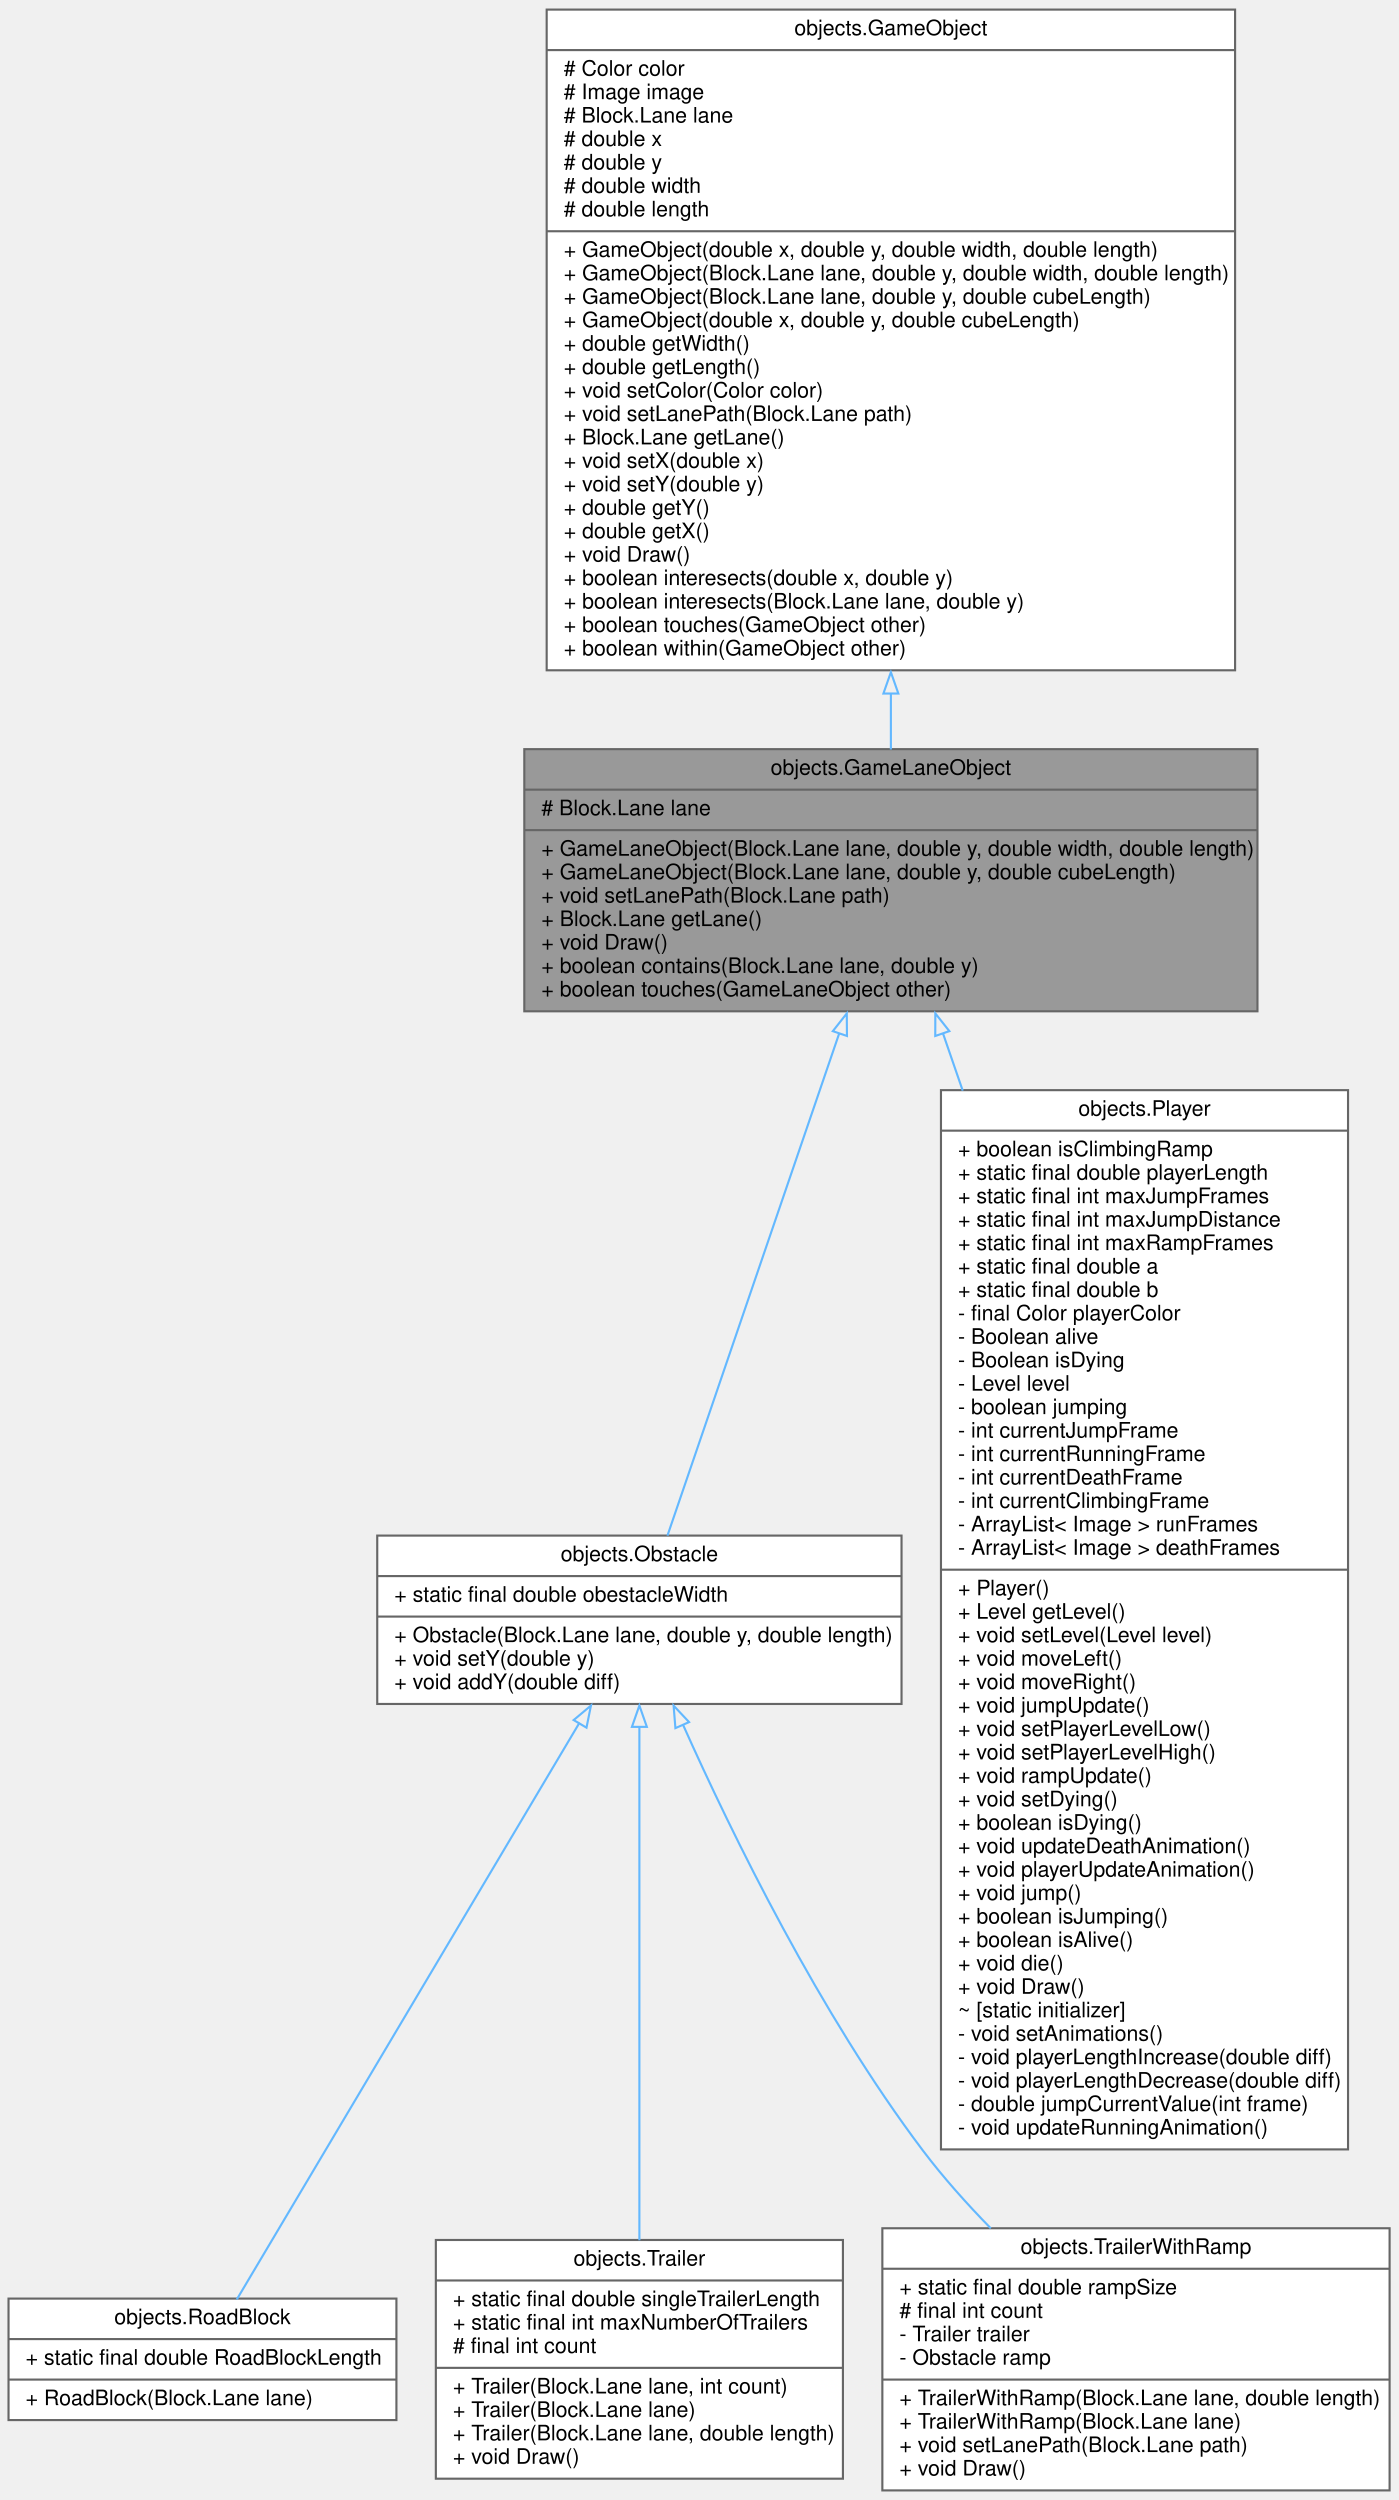
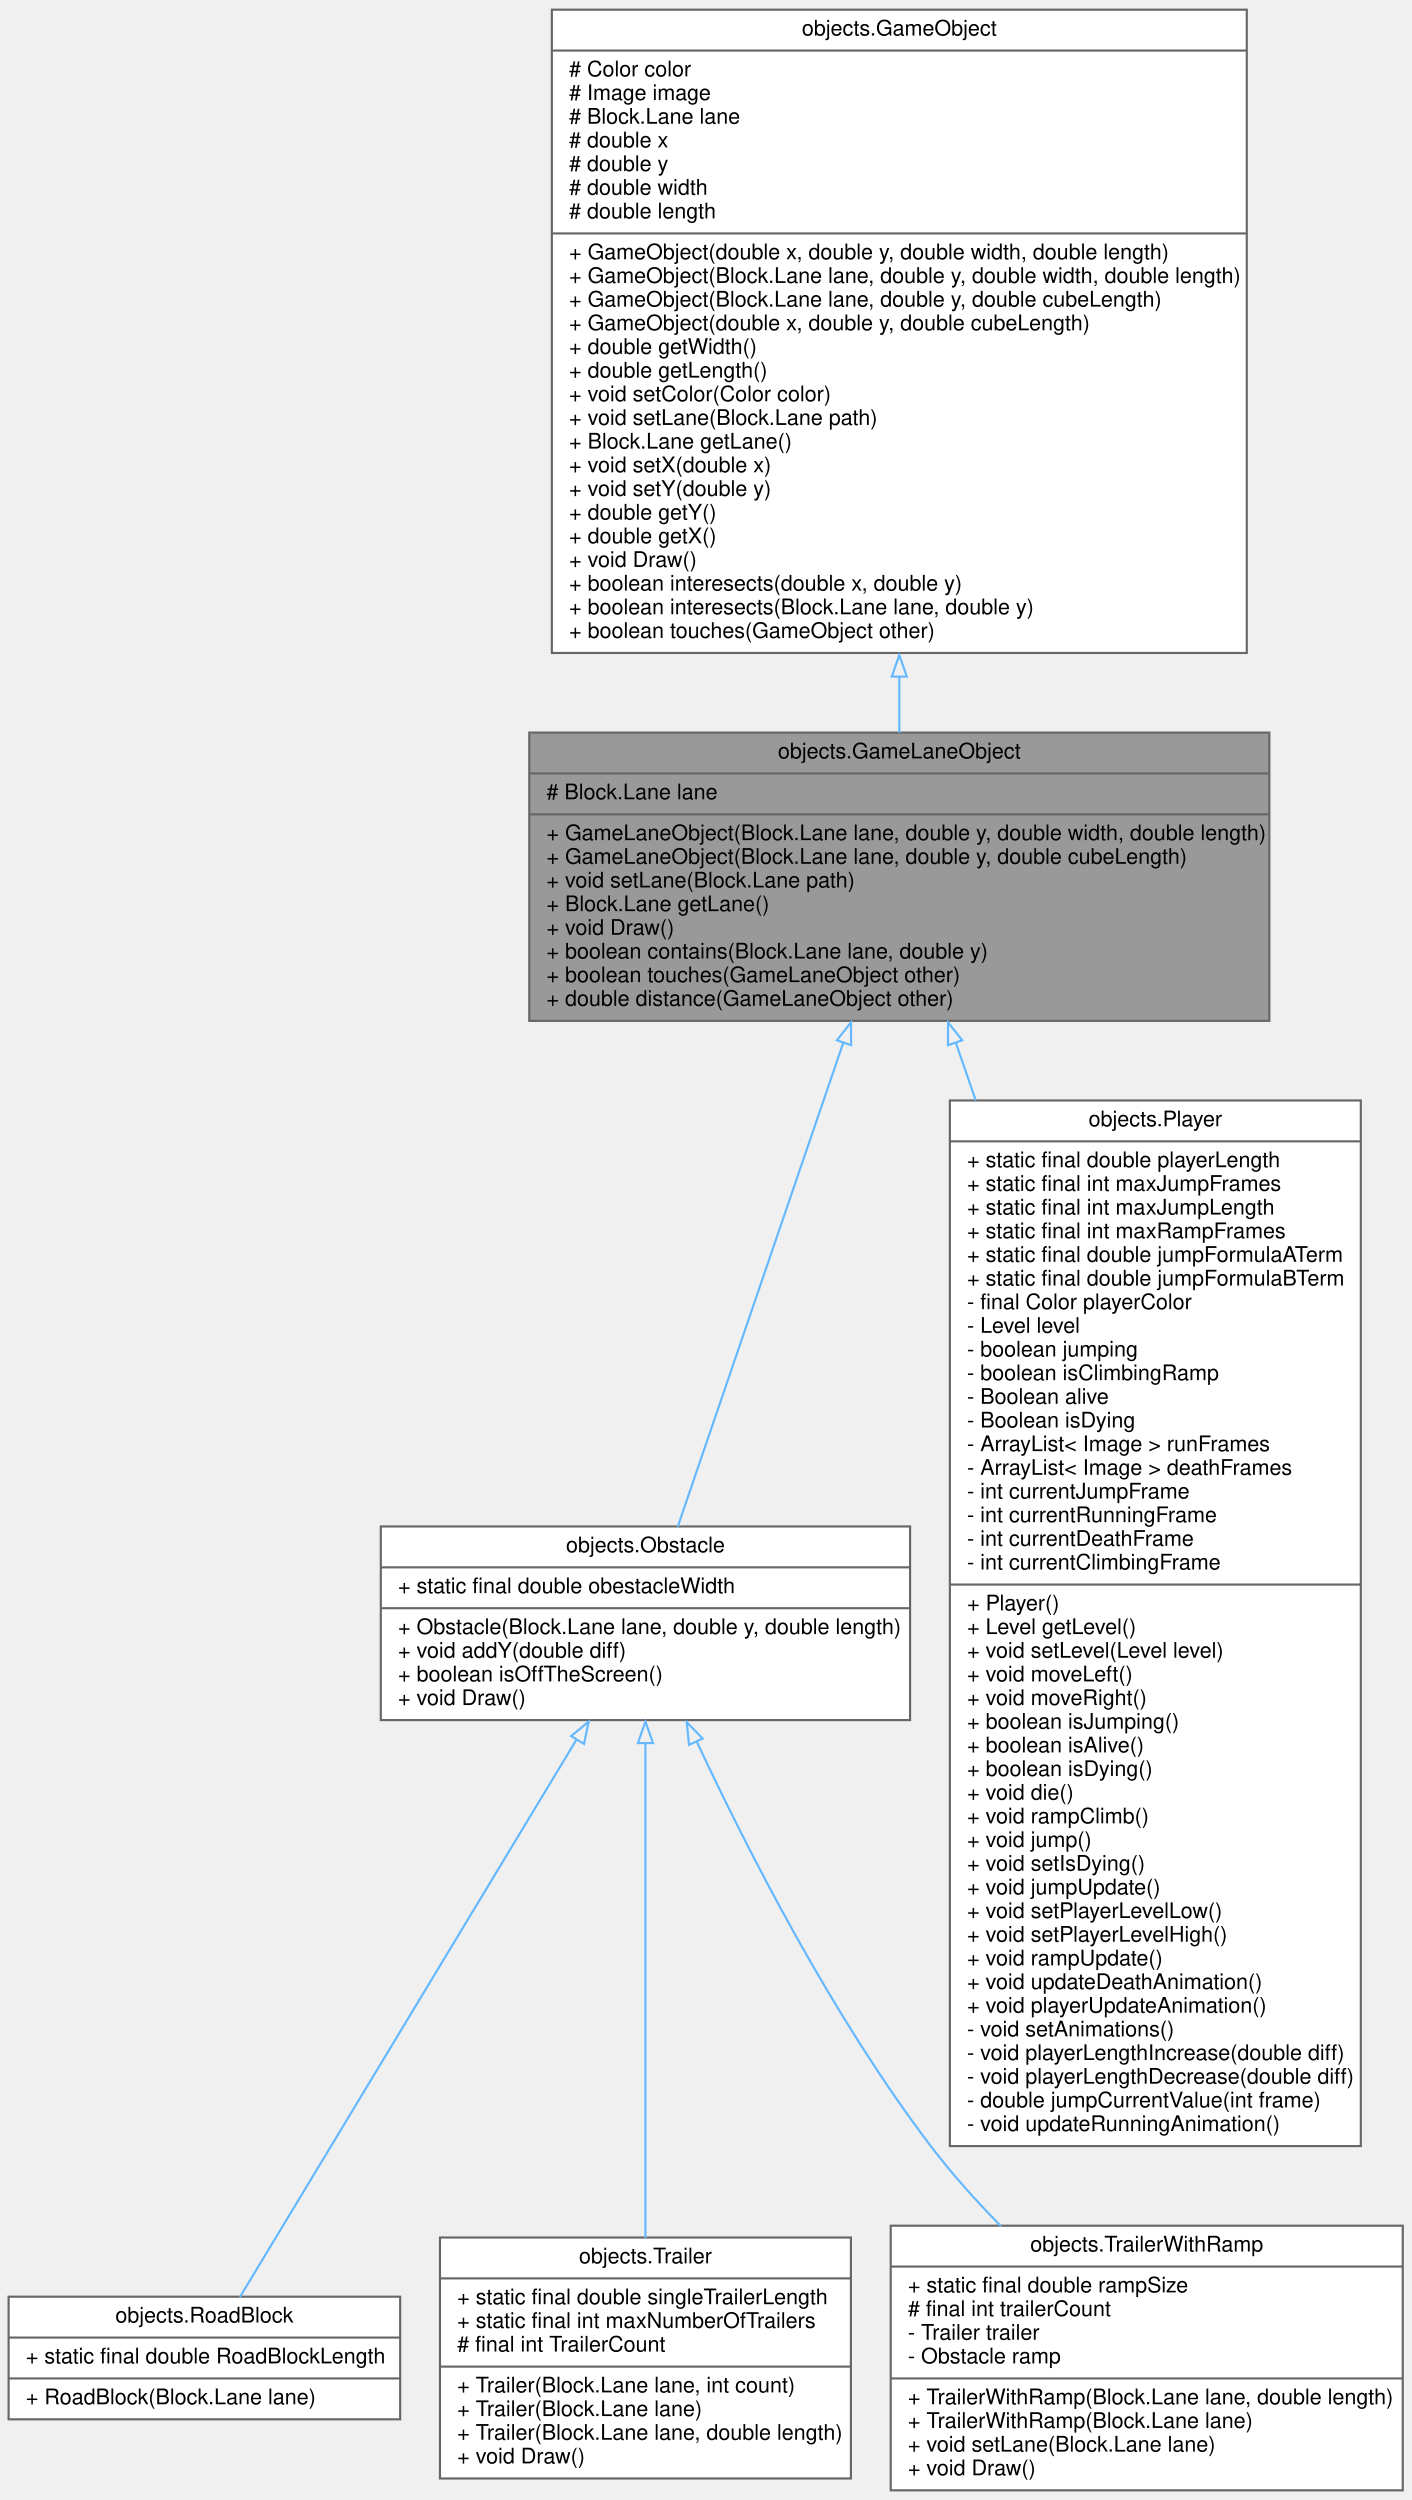
- <svg xmlns="http://www.w3.org/2000/svg" xmlns:xlink="http://www.w3.org/1999/xlink" width="656pt" height="1173pt" viewBox="0.00 0.00 656.00 1173.00">
-   <g id="graph0" class="graph" transform="scale(1 1) rotate(0) translate(4 1169)">
+ <svg xmlns="http://www.w3.org/2000/svg" xmlns:xlink="http://www.w3.org/1999/xlink" width="656pt" height="1162pt" viewBox="0.00 0.00 656.00 1162.00">
+   <g id="graph0" class="graph" transform="scale(1 1) rotate(0) translate(4 1158)">
    <g id="node1" class="node">
      <g id="a_node1">
        <a xlink:title=" ">
-           <polygon fill="#999999" stroke="#666666" points="242,-694.5 242,-817.5 586,-817.5 586,-694.5 242,-694.5" />
+           <polygon fill="#999999" stroke="#666666" points="242,-683.5 242,-817.5 586,-817.5 586,-683.5 242,-683.5" />
          <text text-anchor="middle" x="414" y="-805.5" font-family="Helvetica,sans-Serif" font-size="10.00">objects.GameLaneObject</text>
          <polyline fill="none" stroke="#666666" points="242,-798.5 586,-798.5" />
          <text text-anchor="start" x="250" y="-786.5" font-family="Helvetica,sans-Serif" font-size="10.00"># Block.Lane lane</text>
          <polyline fill="none" stroke="#666666" points="242,-779.5 586,-779.5" />
          <text text-anchor="start" x="250" y="-767.5" font-family="Helvetica,sans-Serif" font-size="10.00">+ GameLaneObject(Block.Lane lane, double y, double width, double length)</text>
          <text text-anchor="start" x="250" y="-756.5" font-family="Helvetica,sans-Serif" font-size="10.00">+ GameLaneObject(Block.Lane lane, double y, double cubeLength)</text>
-           <text text-anchor="start" x="250" y="-745.5" font-family="Helvetica,sans-Serif" font-size="10.00">+ void setLanePath(Block.Lane path)</text>
+           <text text-anchor="start" x="250" y="-745.5" font-family="Helvetica,sans-Serif" font-size="10.00">+ void setLane(Block.Lane path)</text>
          <text text-anchor="start" x="250" y="-734.5" font-family="Helvetica,sans-Serif" font-size="10.00">+ Block.Lane getLane()</text>
          <text text-anchor="start" x="250" y="-723.5" font-family="Helvetica,sans-Serif" font-size="10.00">+ void Draw()</text>
          <text text-anchor="start" x="250" y="-712.5" font-family="Helvetica,sans-Serif" font-size="10.00">+ boolean contains(Block.Lane lane, double y)</text>
          <text text-anchor="start" x="250" y="-701.5" font-family="Helvetica,sans-Serif" font-size="10.00">+ boolean touches(GameLaneObject other)</text>
+           <text text-anchor="start" x="250" y="-690.5" font-family="Helvetica,sans-Serif" font-size="10.00">+ double distance(GameLaneObject other)</text>
        </a>
      </g>
    </g>
    <g id="node3" class="node">
      <g id="a_node3">
        <a xlink:href="classobjects_1_1Obstacle.html" target="_top" xlink:title=" ">
-           <polygon fill="white" stroke="#666666" points="173,-369.5 173,-448.5 419,-448.5 419,-369.5 173,-369.5" />
+           <polygon fill="white" stroke="#666666" points="173,-358.5 173,-448.5 419,-448.5 419,-358.5 173,-358.5" />
          <text text-anchor="middle" x="296" y="-436.5" font-family="Helvetica,sans-Serif" font-size="10.00">objects.Obstacle</text>
          <polyline fill="none" stroke="#666666" points="173,-429.5 419,-429.5" />
          <text text-anchor="start" x="181" y="-417.5" font-family="Helvetica,sans-Serif" font-size="10.00">+ static final double obestacleWidth</text>
          <polyline fill="none" stroke="#666666" points="173,-410.5 419,-410.5" />
          <text text-anchor="start" x="181" y="-398.5" font-family="Helvetica,sans-Serif" font-size="10.00">+ Obstacle(Block.Lane lane, double y, double length)</text>
-           <text text-anchor="start" x="181" y="-387.5" font-family="Helvetica,sans-Serif" font-size="10.00">+ void setY(double y)</text>
-           <text text-anchor="start" x="181" y="-376.5" font-family="Helvetica,sans-Serif" font-size="10.00">+ void addY(double diff)</text>
+           <text text-anchor="start" x="181" y="-387.5" font-family="Helvetica,sans-Serif" font-size="10.00">+ void addY(double diff)</text>
+           <text text-anchor="start" x="181" y="-376.5" font-family="Helvetica,sans-Serif" font-size="10.00">+ boolean isOffTheScreen()</text>
+           <text text-anchor="start" x="181" y="-365.5" font-family="Helvetica,sans-Serif" font-size="10.00">+ void Draw()</text>
        </a>
      </g>
    </g>
    <g id="edge2" class="edge">
-       <path fill="none" stroke="#63b8ff" d="M389.8,-684.25C365.39,-612.89 328.62,-505.36 309.16,-448.47" />
-       <polygon fill="none" stroke="#63b8ff" points="386.76,-685.18 393.31,-693.51 393.39,-682.92 386.76,-685.18" />
+       <path fill="none" stroke="#63b8ff" d="M387.98,-673.41C364.36,-604.37 330.36,-504.96 311,-448.36" />
+       <polygon fill="none" stroke="#63b8ff" points="384.98,-674.47 391.53,-682.8 391.6,-672.2 384.98,-674.47" />
    </g>
    <g id="node7" class="node">
      <g id="a_node7">
        <a xlink:href="classobjects_1_1Player.html" target="_top" xlink:title=" ">
-           <polygon fill="white" stroke="#666666" points="437.5,-160.5 437.5,-657.5 628.5,-657.5 628.5,-160.5 437.5,-160.5" />
-           <text text-anchor="middle" x="533" y="-645.5" font-family="Helvetica,sans-Serif" font-size="10.00">objects.Player</text>
-           <polyline fill="none" stroke="#666666" points="437.5,-638.5 628.5,-638.5" />
-           <text text-anchor="start" x="445.5" y="-626.5" font-family="Helvetica,sans-Serif" font-size="10.00">+ boolean isClimbingRamp</text>
+           <polygon fill="white" stroke="#666666" points="437.5,-160.5 437.5,-646.5 628.5,-646.5 628.5,-160.5 437.5,-160.5" />
+           <text text-anchor="middle" x="533" y="-634.5" font-family="Helvetica,sans-Serif" font-size="10.00">objects.Player</text>
+           <polyline fill="none" stroke="#666666" points="437.5,-627.5 628.5,-627.5" />
          <text text-anchor="start" x="445.5" y="-615.5" font-family="Helvetica,sans-Serif" font-size="10.00">+ static final double playerLength</text>
          <text text-anchor="start" x="445.5" y="-604.5" font-family="Helvetica,sans-Serif" font-size="10.00">+ static final int maxJumpFrames</text>
-           <text text-anchor="start" x="445.5" y="-593.5" font-family="Helvetica,sans-Serif" font-size="10.00">+ static final int maxJumpDistance</text>
+           <text text-anchor="start" x="445.5" y="-593.5" font-family="Helvetica,sans-Serif" font-size="10.00">+ static final int maxJumpLength</text>
          <text text-anchor="start" x="445.5" y="-582.5" font-family="Helvetica,sans-Serif" font-size="10.00">+ static final int maxRampFrames</text>
-           <text text-anchor="start" x="445.5" y="-571.5" font-family="Helvetica,sans-Serif" font-size="10.00">+ static final double a</text>
-           <text text-anchor="start" x="445.5" y="-560.5" font-family="Helvetica,sans-Serif" font-size="10.00">+ static final double b</text>
+           <text text-anchor="start" x="445.5" y="-571.5" font-family="Helvetica,sans-Serif" font-size="10.00">+ static final double jumpFormulaATerm</text>
+           <text text-anchor="start" x="445.5" y="-560.5" font-family="Helvetica,sans-Serif" font-size="10.00">+ static final double jumpFormulaBTerm</text>
          <text text-anchor="start" x="445.5" y="-549.5" font-family="Helvetica,sans-Serif" font-size="10.00">- final Color playerColor</text>
-           <text text-anchor="start" x="445.5" y="-538.5" font-family="Helvetica,sans-Serif" font-size="10.00">- Boolean alive</text>
-           <text text-anchor="start" x="445.5" y="-527.5" font-family="Helvetica,sans-Serif" font-size="10.00">- Boolean isDying</text>
-           <text text-anchor="start" x="445.5" y="-516.5" font-family="Helvetica,sans-Serif" font-size="10.00">- Level level</text>
-           <text text-anchor="start" x="445.5" y="-505.5" font-family="Helvetica,sans-Serif" font-size="10.00">- boolean jumping</text>
-           <text text-anchor="start" x="445.5" y="-494.5" font-family="Helvetica,sans-Serif" font-size="10.00">- int currentJumpFrame</text>
-           <text text-anchor="start" x="445.5" y="-483.5" font-family="Helvetica,sans-Serif" font-size="10.00">- int currentRunningFrame</text>
-           <text text-anchor="start" x="445.5" y="-472.5" font-family="Helvetica,sans-Serif" font-size="10.00">- int currentDeathFrame</text>
-           <text text-anchor="start" x="445.5" y="-461.5" font-family="Helvetica,sans-Serif" font-size="10.00">- int currentClimbingFrame</text>
-           <text text-anchor="start" x="445.5" y="-450.5" font-family="Helvetica,sans-Serif" font-size="10.00">- ArrayList&lt; Image &gt; runFrames</text>
-           <text text-anchor="start" x="445.5" y="-439.5" font-family="Helvetica,sans-Serif" font-size="10.00">- ArrayList&lt; Image &gt; deathFrames</text>
-           <polyline fill="none" stroke="#666666" points="437.5,-432.5 628.5,-432.5" />
-           <text text-anchor="start" x="445.5" y="-420.5" font-family="Helvetica,sans-Serif" font-size="10.00">+ Player()</text>
-           <text text-anchor="start" x="445.5" y="-409.5" font-family="Helvetica,sans-Serif" font-size="10.00">+ Level getLevel()</text>
-           <text text-anchor="start" x="445.5" y="-398.5" font-family="Helvetica,sans-Serif" font-size="10.00">+ void setLevel(Level level)</text>
-           <text text-anchor="start" x="445.5" y="-387.5" font-family="Helvetica,sans-Serif" font-size="10.00">+ void moveLeft()</text>
-           <text text-anchor="start" x="445.5" y="-376.5" font-family="Helvetica,sans-Serif" font-size="10.00">+ void moveRight()</text>
-           <text text-anchor="start" x="445.5" y="-365.5" font-family="Helvetica,sans-Serif" font-size="10.00">+ void jumpUpdate()</text>
-           <text text-anchor="start" x="445.5" y="-354.5" font-family="Helvetica,sans-Serif" font-size="10.00">+ void setPlayerLevelLow()</text>
-           <text text-anchor="start" x="445.5" y="-343.5" font-family="Helvetica,sans-Serif" font-size="10.00">+ void setPlayerLevelHigh()</text>
-           <text text-anchor="start" x="445.5" y="-332.5" font-family="Helvetica,sans-Serif" font-size="10.00">+ void rampUpdate()</text>
-           <text text-anchor="start" x="445.5" y="-321.5" font-family="Helvetica,sans-Serif" font-size="10.00">+ void setDying()</text>
-           <text text-anchor="start" x="445.5" y="-310.5" font-family="Helvetica,sans-Serif" font-size="10.00">+ boolean isDying()</text>
-           <text text-anchor="start" x="445.5" y="-299.5" font-family="Helvetica,sans-Serif" font-size="10.00">+ void updateDeathAnimation()</text>
-           <text text-anchor="start" x="445.5" y="-288.5" font-family="Helvetica,sans-Serif" font-size="10.00">+ void playerUpdateAnimation()</text>
-           <text text-anchor="start" x="445.5" y="-277.5" font-family="Helvetica,sans-Serif" font-size="10.00">+ void jump()</text>
-           <text text-anchor="start" x="445.5" y="-266.5" font-family="Helvetica,sans-Serif" font-size="10.00">+ boolean isJumping()</text>
-           <text text-anchor="start" x="445.5" y="-255.5" font-family="Helvetica,sans-Serif" font-size="10.00">+ boolean isAlive()</text>
-           <text text-anchor="start" x="445.5" y="-244.5" font-family="Helvetica,sans-Serif" font-size="10.00">+ void die()</text>
-           <text text-anchor="start" x="445.5" y="-233.5" font-family="Helvetica,sans-Serif" font-size="10.00">+ void Draw()</text>
-           <text text-anchor="start" x="445.5" y="-222.5" font-family="Helvetica,sans-Serif" font-size="10.00">~ [static initializer]</text>
+           <text text-anchor="start" x="445.5" y="-538.5" font-family="Helvetica,sans-Serif" font-size="10.00">- Level level</text>
+           <text text-anchor="start" x="445.5" y="-527.5" font-family="Helvetica,sans-Serif" font-size="10.00">- boolean jumping</text>
+           <text text-anchor="start" x="445.5" y="-516.5" font-family="Helvetica,sans-Serif" font-size="10.00">- boolean isClimbingRamp</text>
+           <text text-anchor="start" x="445.5" y="-505.5" font-family="Helvetica,sans-Serif" font-size="10.00">- Boolean alive</text>
+           <text text-anchor="start" x="445.5" y="-494.5" font-family="Helvetica,sans-Serif" font-size="10.00">- Boolean isDying</text>
+           <text text-anchor="start" x="445.5" y="-483.5" font-family="Helvetica,sans-Serif" font-size="10.00">- ArrayList&lt; Image &gt; runFrames</text>
+           <text text-anchor="start" x="445.5" y="-472.5" font-family="Helvetica,sans-Serif" font-size="10.00">- ArrayList&lt; Image &gt; deathFrames</text>
+           <text text-anchor="start" x="445.5" y="-461.5" font-family="Helvetica,sans-Serif" font-size="10.00">- int currentJumpFrame</text>
+           <text text-anchor="start" x="445.5" y="-450.5" font-family="Helvetica,sans-Serif" font-size="10.00">- int currentRunningFrame</text>
+           <text text-anchor="start" x="445.5" y="-439.5" font-family="Helvetica,sans-Serif" font-size="10.00">- int currentDeathFrame</text>
+           <text text-anchor="start" x="445.5" y="-428.5" font-family="Helvetica,sans-Serif" font-size="10.00">- int currentClimbingFrame</text>
+           <polyline fill="none" stroke="#666666" points="437.5,-421.5 628.5,-421.5" />
+           <text text-anchor="start" x="445.5" y="-409.5" font-family="Helvetica,sans-Serif" font-size="10.00">+ Player()</text>
+           <text text-anchor="start" x="445.5" y="-398.5" font-family="Helvetica,sans-Serif" font-size="10.00">+ Level getLevel()</text>
+           <text text-anchor="start" x="445.5" y="-387.5" font-family="Helvetica,sans-Serif" font-size="10.00">+ void setLevel(Level level)</text>
+           <text text-anchor="start" x="445.5" y="-376.5" font-family="Helvetica,sans-Serif" font-size="10.00">+ void moveLeft()</text>
+           <text text-anchor="start" x="445.5" y="-365.5" font-family="Helvetica,sans-Serif" font-size="10.00">+ void moveRight()</text>
+           <text text-anchor="start" x="445.5" y="-354.5" font-family="Helvetica,sans-Serif" font-size="10.00">+ boolean isJumping()</text>
+           <text text-anchor="start" x="445.5" y="-343.5" font-family="Helvetica,sans-Serif" font-size="10.00">+ boolean isAlive()</text>
+           <text text-anchor="start" x="445.5" y="-332.5" font-family="Helvetica,sans-Serif" font-size="10.00">+ boolean isDying()</text>
+           <text text-anchor="start" x="445.5" y="-321.5" font-family="Helvetica,sans-Serif" font-size="10.00">+ void die()</text>
+           <text text-anchor="start" x="445.5" y="-310.5" font-family="Helvetica,sans-Serif" font-size="10.00">+ void rampClimb()</text>
+           <text text-anchor="start" x="445.5" y="-299.5" font-family="Helvetica,sans-Serif" font-size="10.00">+ void jump()</text>
+           <text text-anchor="start" x="445.5" y="-288.5" font-family="Helvetica,sans-Serif" font-size="10.00">+ void setIsDying()</text>
+           <text text-anchor="start" x="445.5" y="-277.5" font-family="Helvetica,sans-Serif" font-size="10.00">+ void jumpUpdate()</text>
+           <text text-anchor="start" x="445.5" y="-266.5" font-family="Helvetica,sans-Serif" font-size="10.00">+ void setPlayerLevelLow()</text>
+           <text text-anchor="start" x="445.5" y="-255.5" font-family="Helvetica,sans-Serif" font-size="10.00">+ void setPlayerLevelHigh()</text>
+           <text text-anchor="start" x="445.5" y="-244.5" font-family="Helvetica,sans-Serif" font-size="10.00">+ void rampUpdate()</text>
+           <text text-anchor="start" x="445.5" y="-233.5" font-family="Helvetica,sans-Serif" font-size="10.00">+ void updateDeathAnimation()</text>
+           <text text-anchor="start" x="445.5" y="-222.5" font-family="Helvetica,sans-Serif" font-size="10.00">+ void playerUpdateAnimation()</text>
          <text text-anchor="start" x="445.5" y="-211.5" font-family="Helvetica,sans-Serif" font-size="10.00">- void setAnimations()</text>
          <text text-anchor="start" x="445.5" y="-200.5" font-family="Helvetica,sans-Serif" font-size="10.00">- void playerLengthIncrease(double diff)</text>
          <text text-anchor="start" x="445.5" y="-189.5" font-family="Helvetica,sans-Serif" font-size="10.00">- void playerLengthDecrease(double diff)</text>
          <text text-anchor="start" x="445.5" y="-178.5" font-family="Helvetica,sans-Serif" font-size="10.00">- double jumpCurrentValue(int frame)</text>
          <text text-anchor="start" x="445.5" y="-167.5" font-family="Helvetica,sans-Serif" font-size="10.00">- void updateRunningAnimation()</text>
        </a>
      </g>
    </g>
    <g id="edge6" class="edge">
-       <path fill="none" stroke="#63b8ff" d="M438.37,-684.35C441.32,-675.79 444.45,-666.72 447.71,-657.27" />
-       <polygon fill="none" stroke="#63b8ff" points="434.82,-682.92 434.86,-693.51 441.43,-685.2 434.82,-682.92" />
+       <path fill="none" stroke="#63b8ff" d="M440.2,-673.54C443.17,-664.93 446.3,-655.85 449.55,-646.44" />
+       <polygon fill="none" stroke="#63b8ff" points="436.62,-672.2 436.66,-682.8 443.23,-674.48 436.62,-672.2" />
    </g>
    <g id="node2" class="node">
      <g id="a_node2">
        <a xlink:href="classobjects_1_1GameObject.html" target="_top" xlink:title=" ">
-           <polygon fill="white" stroke="#666666" points="252.5,-854.5 252.5,-1164.5 575.5,-1164.5 575.5,-854.5 252.5,-854.5" />
-           <text text-anchor="middle" x="414" y="-1152.5" font-family="Helvetica,sans-Serif" font-size="10.00">objects.GameObject</text>
-           <polyline fill="none" stroke="#666666" points="252.5,-1145.5 575.5,-1145.5" />
-           <text text-anchor="start" x="260.5" y="-1133.5" font-family="Helvetica,sans-Serif" font-size="10.00"># Color color</text>
-           <text text-anchor="start" x="260.5" y="-1122.5" font-family="Helvetica,sans-Serif" font-size="10.00"># Image image</text>
-           <text text-anchor="start" x="260.5" y="-1111.5" font-family="Helvetica,sans-Serif" font-size="10.00"># Block.Lane lane</text>
-           <text text-anchor="start" x="260.5" y="-1100.5" font-family="Helvetica,sans-Serif" font-size="10.00"># double x</text>
-           <text text-anchor="start" x="260.5" y="-1089.5" font-family="Helvetica,sans-Serif" font-size="10.00"># double y</text>
-           <text text-anchor="start" x="260.5" y="-1078.5" font-family="Helvetica,sans-Serif" font-size="10.00"># double width</text>
-           <text text-anchor="start" x="260.5" y="-1067.5" font-family="Helvetica,sans-Serif" font-size="10.00"># double length</text>
-           <polyline fill="none" stroke="#666666" points="252.5,-1060.5 575.5,-1060.5" />
-           <text text-anchor="start" x="260.5" y="-1048.5" font-family="Helvetica,sans-Serif" font-size="10.00">+ GameObject(double x, double y, double width, double length)</text>
-           <text text-anchor="start" x="260.5" y="-1037.5" font-family="Helvetica,sans-Serif" font-size="10.00">+ GameObject(Block.Lane lane, double y, double width, double length)</text>
-           <text text-anchor="start" x="260.5" y="-1026.5" font-family="Helvetica,sans-Serif" font-size="10.00">+ GameObject(Block.Lane lane, double y, double cubeLength)</text>
-           <text text-anchor="start" x="260.5" y="-1015.5" font-family="Helvetica,sans-Serif" font-size="10.00">+ GameObject(double x, double y, double cubeLength)</text>
-           <text text-anchor="start" x="260.5" y="-1004.5" font-family="Helvetica,sans-Serif" font-size="10.00">+ double getWidth()</text>
-           <text text-anchor="start" x="260.5" y="-993.5" font-family="Helvetica,sans-Serif" font-size="10.00">+ double getLength()</text>
-           <text text-anchor="start" x="260.5" y="-982.5" font-family="Helvetica,sans-Serif" font-size="10.00">+ void setColor(Color color)</text>
-           <text text-anchor="start" x="260.5" y="-971.5" font-family="Helvetica,sans-Serif" font-size="10.00">+ void setLanePath(Block.Lane path)</text>
-           <text text-anchor="start" x="260.5" y="-960.5" font-family="Helvetica,sans-Serif" font-size="10.00">+ Block.Lane getLane()</text>
-           <text text-anchor="start" x="260.5" y="-949.5" font-family="Helvetica,sans-Serif" font-size="10.00">+ void setX(double x)</text>
-           <text text-anchor="start" x="260.5" y="-938.5" font-family="Helvetica,sans-Serif" font-size="10.00">+ void setY(double y)</text>
-           <text text-anchor="start" x="260.5" y="-927.5" font-family="Helvetica,sans-Serif" font-size="10.00">+ double getY()</text>
-           <text text-anchor="start" x="260.5" y="-916.5" font-family="Helvetica,sans-Serif" font-size="10.00">+ double getX()</text>
-           <text text-anchor="start" x="260.5" y="-905.5" font-family="Helvetica,sans-Serif" font-size="10.00">+ void Draw()</text>
-           <text text-anchor="start" x="260.5" y="-894.5" font-family="Helvetica,sans-Serif" font-size="10.00">+ boolean interesects(double x, double y)</text>
-           <text text-anchor="start" x="260.5" y="-883.5" font-family="Helvetica,sans-Serif" font-size="10.00">+ boolean interesects(Block.Lane lane, double y)</text>
-           <text text-anchor="start" x="260.5" y="-872.5" font-family="Helvetica,sans-Serif" font-size="10.00">+ boolean touches(GameObject other)</text>
-           <text text-anchor="start" x="260.5" y="-861.5" font-family="Helvetica,sans-Serif" font-size="10.00">+ boolean within(GameObject other)</text>
+           <polygon fill="white" stroke="#666666" points="252.5,-854.5 252.5,-1153.5 575.5,-1153.5 575.5,-854.5 252.5,-854.5" />
+           <text text-anchor="middle" x="414" y="-1141.5" font-family="Helvetica,sans-Serif" font-size="10.00">objects.GameObject</text>
+           <polyline fill="none" stroke="#666666" points="252.5,-1134.5 575.5,-1134.5" />
+           <text text-anchor="start" x="260.5" y="-1122.5" font-family="Helvetica,sans-Serif" font-size="10.00"># Color color</text>
+           <text text-anchor="start" x="260.5" y="-1111.5" font-family="Helvetica,sans-Serif" font-size="10.00"># Image image</text>
+           <text text-anchor="start" x="260.5" y="-1100.5" font-family="Helvetica,sans-Serif" font-size="10.00"># Block.Lane lane</text>
+           <text text-anchor="start" x="260.5" y="-1089.5" font-family="Helvetica,sans-Serif" font-size="10.00"># double x</text>
+           <text text-anchor="start" x="260.5" y="-1078.5" font-family="Helvetica,sans-Serif" font-size="10.00"># double y</text>
+           <text text-anchor="start" x="260.5" y="-1067.5" font-family="Helvetica,sans-Serif" font-size="10.00"># double width</text>
+           <text text-anchor="start" x="260.5" y="-1056.5" font-family="Helvetica,sans-Serif" font-size="10.00"># double length</text>
+           <polyline fill="none" stroke="#666666" points="252.5,-1049.5 575.5,-1049.5" />
+           <text text-anchor="start" x="260.5" y="-1037.5" font-family="Helvetica,sans-Serif" font-size="10.00">+ GameObject(double x, double y, double width, double length)</text>
+           <text text-anchor="start" x="260.5" y="-1026.5" font-family="Helvetica,sans-Serif" font-size="10.00">+ GameObject(Block.Lane lane, double y, double width, double length)</text>
+           <text text-anchor="start" x="260.5" y="-1015.5" font-family="Helvetica,sans-Serif" font-size="10.00">+ GameObject(Block.Lane lane, double y, double cubeLength)</text>
+           <text text-anchor="start" x="260.5" y="-1004.5" font-family="Helvetica,sans-Serif" font-size="10.00">+ GameObject(double x, double y, double cubeLength)</text>
+           <text text-anchor="start" x="260.5" y="-993.5" font-family="Helvetica,sans-Serif" font-size="10.00">+ double getWidth()</text>
+           <text text-anchor="start" x="260.5" y="-982.5" font-family="Helvetica,sans-Serif" font-size="10.00">+ double getLength()</text>
+           <text text-anchor="start" x="260.5" y="-971.5" font-family="Helvetica,sans-Serif" font-size="10.00">+ void setColor(Color color)</text>
+           <text text-anchor="start" x="260.5" y="-960.5" font-family="Helvetica,sans-Serif" font-size="10.00">+ void setLane(Block.Lane path)</text>
+           <text text-anchor="start" x="260.5" y="-949.5" font-family="Helvetica,sans-Serif" font-size="10.00">+ Block.Lane getLane()</text>
+           <text text-anchor="start" x="260.5" y="-938.5" font-family="Helvetica,sans-Serif" font-size="10.00">+ void setX(double x)</text>
+           <text text-anchor="start" x="260.5" y="-927.5" font-family="Helvetica,sans-Serif" font-size="10.00">+ void setY(double y)</text>
+           <text text-anchor="start" x="260.5" y="-916.5" font-family="Helvetica,sans-Serif" font-size="10.00">+ double getY()</text>
+           <text text-anchor="start" x="260.5" y="-905.5" font-family="Helvetica,sans-Serif" font-size="10.00">+ double getX()</text>
+           <text text-anchor="start" x="260.5" y="-894.5" font-family="Helvetica,sans-Serif" font-size="10.00">+ void Draw()</text>
+           <text text-anchor="start" x="260.5" y="-883.5" font-family="Helvetica,sans-Serif" font-size="10.00">+ boolean interesects(double x, double y)</text>
+           <text text-anchor="start" x="260.5" y="-872.5" font-family="Helvetica,sans-Serif" font-size="10.00">+ boolean interesects(Block.Lane lane, double y)</text>
+           <text text-anchor="start" x="260.5" y="-861.5" font-family="Helvetica,sans-Serif" font-size="10.00">+ boolean touches(GameObject other)</text>
        </a>
      </g>
    </g>
    <g id="edge1" class="edge">
-       <path fill="none" stroke="#63b8ff" d="M414,-843.7C414,-834.52 414,-825.66 414,-817.32" />
-       <polygon fill="none" stroke="#63b8ff" points="410.5,-843.6 414,-853.6 417.5,-843.6 410.5,-843.6" />
+       <path fill="none" stroke="#63b8ff" d="M414,-843.75C414,-834.67 414,-825.84 414,-817.46" />
+       <polygon fill="none" stroke="#63b8ff" points="410.5,-843.52 414,-853.52 417.5,-843.52 410.5,-843.52" />
    </g>
    <g id="node4" class="node">
      <g id="a_node4">
        <a xlink:href="classobjects_1_1RoadBlock.html" target="_top" xlink:title=" ">
          <polygon fill="white" stroke="#666666" points="0,-33.5 0,-90.5 182,-90.5 182,-33.5 0,-33.5" />
          <text text-anchor="middle" x="91" y="-78.5" font-family="Helvetica,sans-Serif" font-size="10.00">objects.RoadBlock</text>
          <polyline fill="none" stroke="#666666" points="0,-71.5 182,-71.5" />
          <text text-anchor="start" x="8" y="-59.5" font-family="Helvetica,sans-Serif" font-size="10.00">+ static final double RoadBlockLength</text>
          <polyline fill="none" stroke="#666666" points="0,-52.5 182,-52.5" />
          <text text-anchor="start" x="8" y="-40.5" font-family="Helvetica,sans-Serif" font-size="10.00">+ RoadBlock(Block.Lane lane)</text>
        </a>
      </g>
    </g>
    <g id="edge3" class="edge">
-       <path fill="none" stroke="#63b8ff" d="M267.91,-360.72C224.33,-287.39 141.86,-148.59 107.09,-90.08" />
-       <polygon fill="none" stroke="#63b8ff" points="265.16,-361.95 273.28,-368.76 271.18,-358.38 265.16,-361.95" />
+       <path fill="none" stroke="#63b8ff" d="M264.14,-349.73C219.9,-276.47 141.49,-146.61 107.49,-90.31" />
+       <polygon fill="none" stroke="#63b8ff" points="261.45,-351.06 269.62,-357.81 267.45,-347.44 261.45,-351.06" />
    </g>
    <g id="node5" class="node">
      <g id="a_node5">
        <a xlink:href="classobjects_1_1Trailer.html" target="_top" xlink:title=" ">
          <polygon fill="white" stroke="#666666" points="200.5,-6 200.5,-118 391.5,-118 391.5,-6 200.5,-6" />
          <text text-anchor="middle" x="296" y="-106" font-family="Helvetica,sans-Serif" font-size="10.00">objects.Trailer</text>
          <polyline fill="none" stroke="#666666" points="200.5,-99 391.5,-99" />
          <text text-anchor="start" x="208.5" y="-87" font-family="Helvetica,sans-Serif" font-size="10.00">+ static final double singleTrailerLength</text>
          <text text-anchor="start" x="208.5" y="-76" font-family="Helvetica,sans-Serif" font-size="10.00">+ static final int maxNumberOfTrailers</text>
-           <text text-anchor="start" x="208.5" y="-65" font-family="Helvetica,sans-Serif" font-size="10.00"># final int count</text>
+           <text text-anchor="start" x="208.5" y="-65" font-family="Helvetica,sans-Serif" font-size="10.00"># final int TrailerCount</text>
          <polyline fill="none" stroke="#666666" points="200.5,-58 391.5,-58" />
          <text text-anchor="start" x="208.5" y="-46" font-family="Helvetica,sans-Serif" font-size="10.00">+ Trailer(Block.Lane lane, int count)</text>
          <text text-anchor="start" x="208.5" y="-35" font-family="Helvetica,sans-Serif" font-size="10.00">+ Trailer(Block.Lane lane)</text>
          <text text-anchor="start" x="208.5" y="-24" font-family="Helvetica,sans-Serif" font-size="10.00">+ Trailer(Block.Lane lane, double length)</text>
          <text text-anchor="start" x="208.5" y="-13" font-family="Helvetica,sans-Serif" font-size="10.00">+ void Draw()</text>
        </a>
      </g>
    </g>
    <g id="edge4" class="edge">
-       <path fill="none" stroke="#63b8ff" d="M296,-358.81C296,-295.07 296,-184.26 296,-117.86" />
-       <polygon fill="none" stroke="#63b8ff" points="292.5,-358.76 296,-368.76 299.5,-358.76 292.5,-358.76" />
+       <path fill="none" stroke="#63b8ff" d="M296,-347.87C296,-284.62 296,-181.05 296,-117.75" />
+       <polygon fill="none" stroke="#63b8ff" points="292.5,-347.81 296,-357.81 299.5,-347.81 292.5,-347.81" />
    </g>
    <g id="node6" class="node">
      <g id="a_node6">
        <a xlink:href="classobjects_1_1TrailerWithRamp.html" target="_top" xlink:title=" ">
          <polygon fill="white" stroke="#666666" points="410,-0.5 410,-123.5 648,-123.5 648,-0.5 410,-0.5" />
          <text text-anchor="middle" x="529" y="-111.5" font-family="Helvetica,sans-Serif" font-size="10.00">objects.TrailerWithRamp</text>
          <polyline fill="none" stroke="#666666" points="410,-104.5 648,-104.5" />
          <text text-anchor="start" x="418" y="-92.5" font-family="Helvetica,sans-Serif" font-size="10.00">+ static final double rampSize</text>
-           <text text-anchor="start" x="418" y="-81.5" font-family="Helvetica,sans-Serif" font-size="10.00"># final int count</text>
+           <text text-anchor="start" x="418" y="-81.5" font-family="Helvetica,sans-Serif" font-size="10.00"># final int trailerCount</text>
          <text text-anchor="start" x="418" y="-70.5" font-family="Helvetica,sans-Serif" font-size="10.00">- Trailer trailer</text>
          <text text-anchor="start" x="418" y="-59.5" font-family="Helvetica,sans-Serif" font-size="10.00">- Obstacle ramp</text>
          <polyline fill="none" stroke="#666666" points="410,-52.5 648,-52.5" />
          <text text-anchor="start" x="418" y="-40.5" font-family="Helvetica,sans-Serif" font-size="10.00">+ TrailerWithRamp(Block.Lane lane, double length)</text>
          <text text-anchor="start" x="418" y="-29.5" font-family="Helvetica,sans-Serif" font-size="10.00">+ TrailerWithRamp(Block.Lane lane)</text>
-           <text text-anchor="start" x="418" y="-18.5" font-family="Helvetica,sans-Serif" font-size="10.00">+ void setLanePath(Block.Lane path)</text>
+           <text text-anchor="start" x="418" y="-18.5" font-family="Helvetica,sans-Serif" font-size="10.00">+ void setLane(Block.Lane lane)</text>
          <text text-anchor="start" x="418" y="-7.5" font-family="Helvetica,sans-Serif" font-size="10.00">+ void Draw()</text>
        </a>
      </g>
    </g>
    <g id="edge5" class="edge">
-       <path fill="none" stroke="#63b8ff" d="M316.46,-359.77C339.7,-307.81 380.72,-223.98 429,-160 438.47,-147.45 449.58,-135.02 460.88,-123.46" />
-       <polygon fill="none" stroke="#63b8ff" points="312.9,-358.16 312.05,-368.72 319.3,-361 312.9,-358.16" />
+       <path fill="none" stroke="#63b8ff" d="M319.77,-348.68C343.62,-297.62 383.3,-219.97 429,-160 438.6,-147.4 449.84,-134.9 461.24,-123.27" />
+       <polygon fill="none" stroke="#63b8ff" points="316.24,-346.98 315.22,-357.53 322.59,-349.92 316.24,-346.98" />
    </g>
  </g>
</svg>
